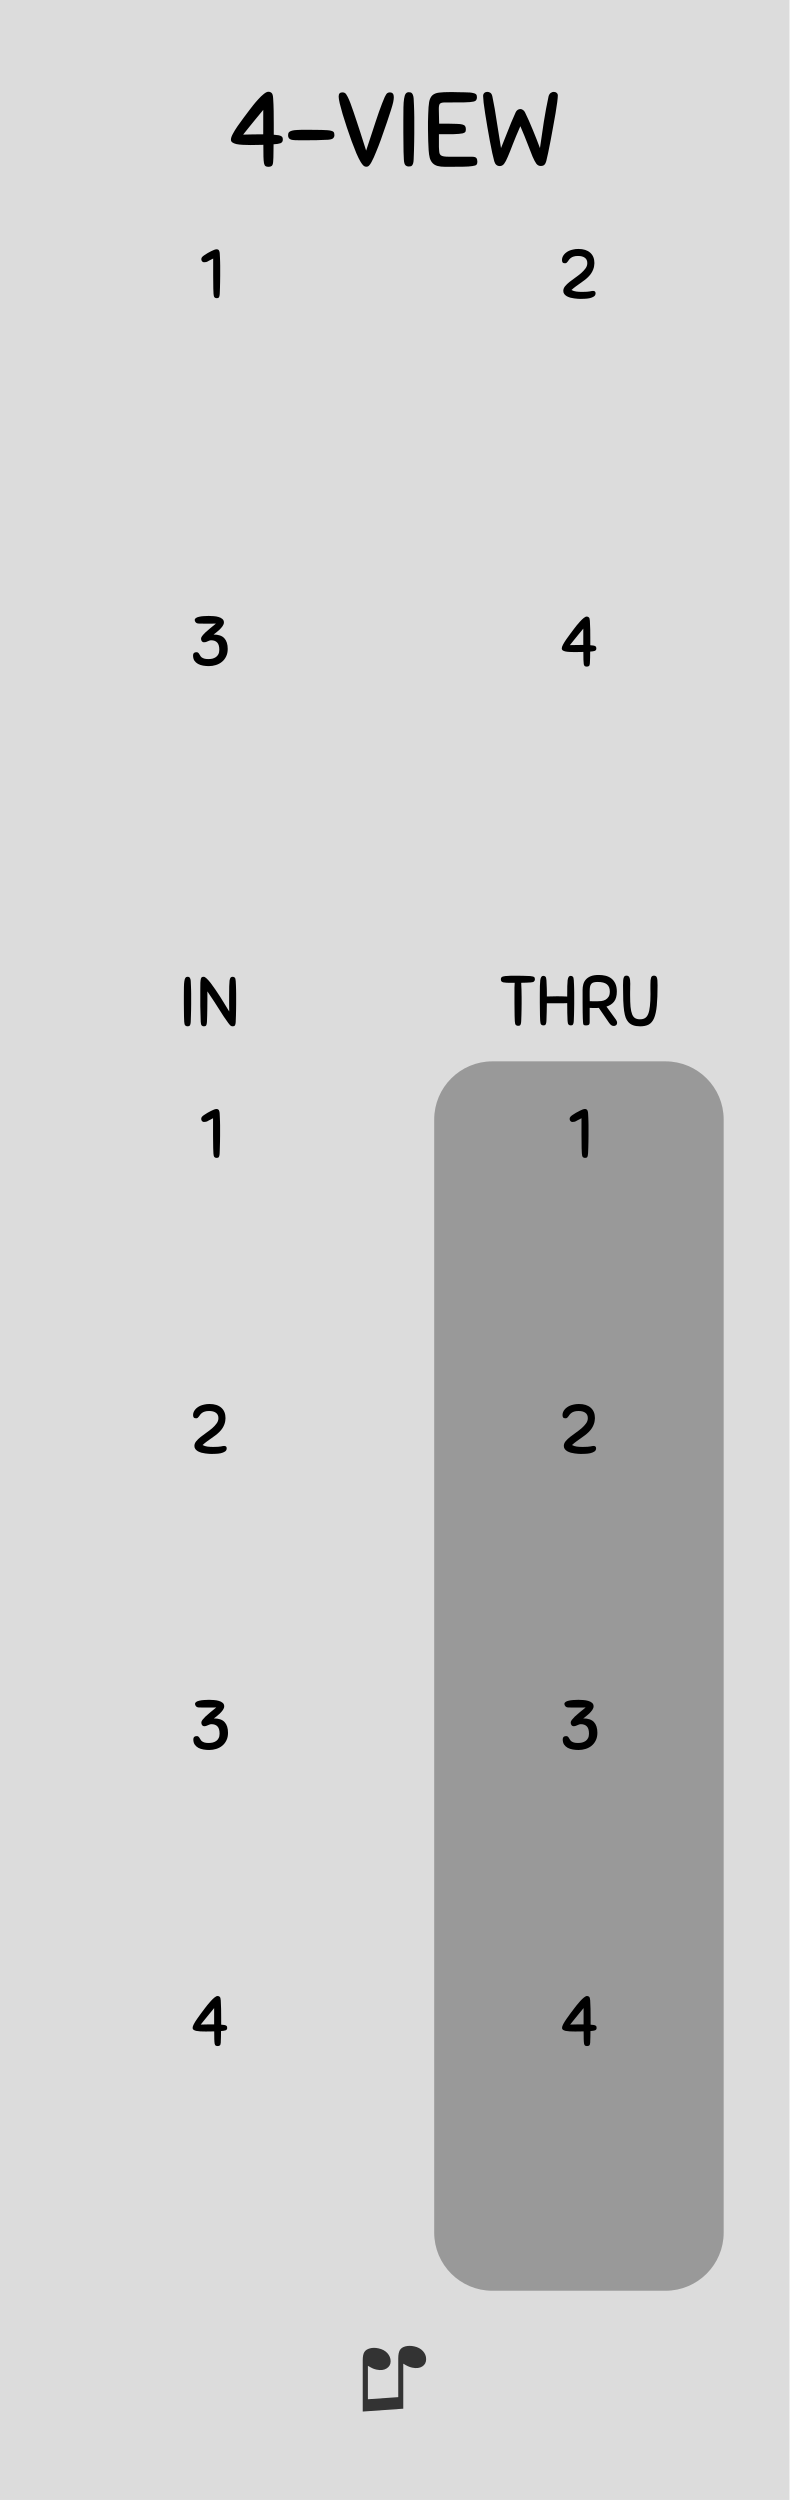
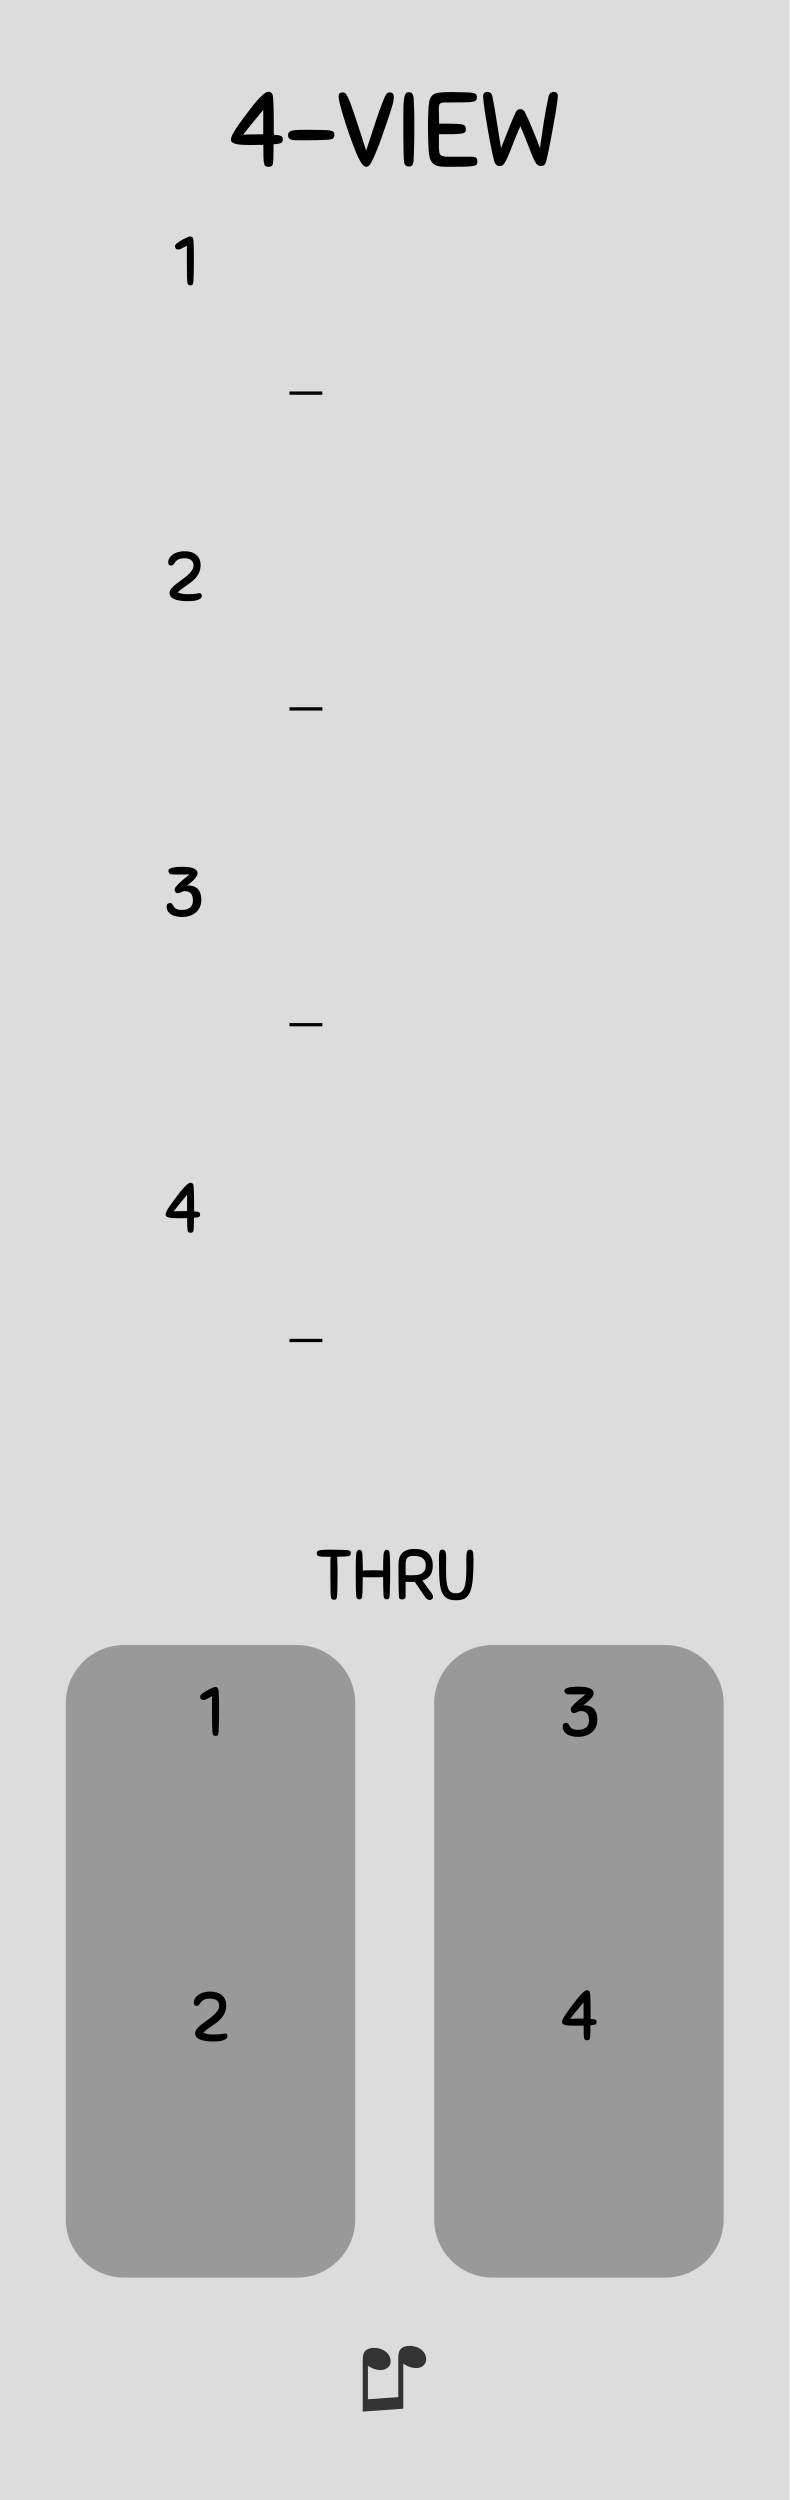
<svg xmlns="http://www.w3.org/2000/svg" width="120" height="380" viewBox="0 0 31.75 100.542">
  <path d="M0 0h31.75v100.541H0zm0 0" fill="#dcdcdc" />
-   <rect rx="2.34" ry="2.34" y="42.684" x="17.462" height="49.443" width="11.642" fill="#999" paint-order="stroke markers fill" />
+   <rect rx="2.34" ry="2.34" y="66.159" x="17.462" height="25.439" width="11.642" fill="#999" paint-order="stroke markers fill" />
  <g style="line-height:1.25">
    <path word-spacing="0" letter-spacing="0" font-weight="400" aria-label="♫" font-size="3.528" style="-inkscape-font-specification:'Arial, Normal';font-variant-ligatures:normal;font-variant-caps:normal;font-variant-numeric:normal;font-feature-settings:normal;text-align:start" d="M16.218 96.87l-1.63.115v-2.06q0-.23.065-.333.064-.104.22-.147.153-.043.347-.002.224.047.357.19.133.146.133.33 0 .186-.158.286-.157.103-.407.05-.082-.018-.144-.044-.063-.027-.205-.11v1.345l1.22-.085v-1.554q0-.225.065-.337.065-.11.225-.151.16-.04.349 0 .223.047.354.19.129.14.129.325 0 .195-.156.294-.155.1-.407.047-.16-.034-.357-.16z" font-family="Arial" fill="#333" />
  </g>
  <g style="line-height:1.25">
    <path d="M11.002 5.803q-.004.161-.004.351 0 .191-.013.356-.009.127-.06.165-.046.034-.13.034-.077 0-.12-.03-.037-.025-.058-.114-.017-.093-.022-.267-.004-.177-.004-.474-.14 0-.267.005-.127.004-.245.004-.178 0-.326-.009-.144-.008-.25-.03-.101-.025-.16-.067-.056-.042-.056-.11 0-.093.077-.233.076-.144.19-.309t.241-.334l.242-.322q.05-.068.144-.186.097-.123.207-.242.11-.123.22-.211.11-.09.186-.09.072 0 .127.047.055.047.064.216.017.246.021.517.004.266.004.529v.419q.119.008.19.021.073.013.11.038.039.021.052.055.012.034.012.085 0 .106-.097.144-.097.034-.275.042zm-.415-1.384l-.318.385-.22.271q-.089.114-.156.195l-.115.144q.195-.009.398-.009.208-.004.41-.004zm2.583 1.202q-.196.009-.45.017-.254.004-.6.004-.145 0-.246-.004-.102-.004-.165-.021-.064-.021-.094-.064-.03-.042-.03-.118 0-.038.01-.068.008-.034.037-.06.03-.025.08-.042.056-.02.14-.03.064-.003.11-.008.051-.004.098-.004.047-.004.097-.004h.127q.229 0 .44.004.212 0 .44.013.103.008.158.025.055.013.084.038.03.026.034.06.009.033.009.076 0 .076-.055.127-.051.05-.225.06zm1.775.889q-.055.102-.102.148-.042.047-.11.047t-.118-.047q-.051-.046-.11-.144-.077-.127-.174-.351-.093-.224-.19-.487-.098-.267-.191-.55-.093-.284-.17-.534-.071-.25-.118-.436-.042-.19-.042-.27 0-.085.034-.128.034-.042.13-.042.056 0 .094.03.042.025.106.152.05.097.11.254t.123.347q.067.19.135.402l.136.415.127.398q.059.19.11.343.05-.157.114-.347l.131-.398.136-.415q.067-.211.135-.398l.127-.343q.06-.156.106-.258.06-.123.102-.152.046-.03.093-.03.097 0 .131.05.038.047.038.14 0 .085-.025.204-.026.118-.09.317-.058.195-.16.487l-.25.716q-.038.114-.089.237-.046.122-.097.24-.047.115-.093.221-.047.106-.09.182zm1.297-.093q-.008-.152-.013-.318 0-.165-.004-.355-.004-.19-.004-.41v-.5q0-.3.004-.513.004-.215.026-.35.02-.136.063-.2.047-.063.123-.063.038 0 .072.008.034.009.06.038.025.026.042.08.02.051.025.136l.013.271.008.237q.004.114.004.241v.644q0 .173-.004.343l-.008.343q-.005.173-.013.364-.004.101-.021.156-.017.055-.043.085-.025.03-.059.034-.034.008-.076.008-.076 0-.131-.05-.055-.055-.064-.229zm.996-.381q-.009-.136-.017-.368-.009-.233-.009-.479v-.288l.009-.309q.008-.313.038-.49.034-.178.127-.267.097-.09.27-.11.174-.022.462-.022h.09q.088 0 .21.005.123 0 .255.004l.224.008q.093.009.148.026.06.012.09.038.029.021.037.055.009.03.009.068 0 .097-.055.144-.055.042-.225.055-.084.008-.25.012h-.33q-.169 0-.304.004h-.17q-.11.005-.156.051-.043.043-.043.208l.004.186q.009.144.009.406h.351q.225 0 .364.009.144.004.22.025.081.021.11.068.03.047.03.123 0 .038-.008.072-.004.03-.034.055-.03.02-.085.038-.055.013-.156.021-.123.008-.233.013h-.568v.516l.009.144q.004.068.017.114.017.047.055.077.042.03.118.042.08.013.212.013h.91q.148 0 .187.055.038.055.038.148 0 .076-.034.118-.034.038-.165.055-.127.022-.386.026-.254.004-.702.004-.19 0-.314-.034-.122-.034-.198-.114-.077-.08-.115-.208-.034-.13-.046-.317zm3.499-1.516q.025-.059.076-.097.055-.038.114-.038.055 0 .106.038.051.034.08.093.162.33.318.716.157.38.284.724.072-.525.156-1.059.085-.533.19-1.02.014-.055.039-.089.025-.038.055-.055.03-.021.06-.03.033-.008.054-.008.072 0 .119.042.046.038.046.106 0 .076-.025.271-.025.19-.068.449-.042.254-.097.542-.05.287-.102.554-.05.267-.097.487-.047.22-.076.334-.026.098-.076.149-.051.046-.149.046-.101 0-.173-.089-.068-.093-.153-.288-.08-.194-.194-.495-.115-.305-.297-.728-.186.423-.304.728-.115.305-.2.5-.08.194-.152.288-.072.088-.17.088-.168 0-.224-.194-.033-.115-.08-.33-.047-.22-.097-.487l-.098-.55q-.05-.289-.089-.543-.038-.254-.063-.444-.021-.195-.021-.271 0-.072.046-.119.047-.046.132-.046.059 0 .114.038.055.034.08.144.102.487.178 1.02.08.534.17 1.059.13-.31.262-.657.131-.347.326-.779z" style="-inkscape-font-specification:'Sniglet, Normal';font-variant-ligatures:normal;font-variant-caps:normal;font-variant-numeric:normal;font-feature-settings:normal;text-align:start" aria-label="4-VIEW" font-weight="400" font-size="4.233" font-family="Sniglet" letter-spacing="0" word-spacing="0" />
  </g>
  <g style="line-height:1.25">
-     <path d="M21.325 39.511q-.079.006-.169.009l-.195.005.006.144.006.133q.002.068.002.141.003.073.003.164v.245q0 .116-.003.235l-.005.234q-.003.118-.009.245-.003.068-.014.105-.008.036-.025.056-.017.02-.04.023-.022.005-.05.005-.051 0-.088-.034-.034-.036-.04-.152-.005-.102-.008-.214 0-.113-.003-.243t-.003-.28v-.606q.003-.116.009-.2h-.116q-.118 0-.203-.003-.082-.003-.136-.015-.053-.014-.079-.042-.022-.028-.022-.079 0-.025.005-.045.006-.023.026-.04.02-.02.054-.03.036-.012.093-.018l.096-.005.084-.006q.043-.003.088-.003h.104q.167 0 .313.003.15.003.317.011.067.006.104.017.037.009.056.026.02.017.023.04.006.022.006.05 0 .05-.037.085-.034.034-.15.04zm1.5 1.541l-.011-.319q-.003-.17-.003-.39-.09.004-.192.006h-.44q-.105 0-.186-.002l-.006.344q-.003.164-.011.358-.003.068-.014.105-.009.036-.026.056-.017.02-.04.023-.019.005-.047.005-.051 0-.085-.033-.034-.037-.04-.153-.005-.101-.008-.212 0-.11-.003-.237t-.003-.273v-.333q0-.2.003-.342.003-.144.014-.234.014-.09.043-.133.028-.042.079-.042.048 0 .084.03.037.032.043.145l.008.175.006.152q.003.074.003.153v.175q.211-.009.414-.009.1 0 .198.003l.206.008v-.081q0-.2.003-.342.003-.144.014-.234.014-.09.042-.133.029-.042.08-.042.047 0 .084.03.037.032.042.145l.009.18.005.159q.003.076.003.16v.429q0 .116-.003.229l-.005.229q-.003.115-.009.242-.002.068-.014.105-.008.036-.025.056-.017.02-.04.023-.02.005-.048.005-.05 0-.084-.034-.034-.036-.04-.152zm1.257-.519l-.082.005h-.178q-.048 0-.107-.005v.573q0 .09-.045.113-.042.02-.107.02-.034 0-.054-.006-.02-.003-.034-.014-.011-.014-.02-.04-.005-.025-.008-.07-.006-.051-.008-.147l-.006-.254q0-.155-.003-.375v-.523q0-.115.028-.223.029-.11.102-.191.073-.085.198-.136.127-.05.321-.05.139 0 .268.03.133.031.235.108.101.076.163.206t.062.324q0 .26-.112.404-.11.14-.305.2l.378.52q.05.067.05.138 0 .056-.039.087-.036.034-.093.034-.062 0-.107-.034-.045-.036-.085-.093zm.443-.658q0-.194-.118-.288-.116-.096-.37-.096-.093 0-.155.017-.062.015-.099.057-.037.042-.054.118-.014.074-.014.19v.191q0 .11.003.2.065.004.144.004h.152q.08 0 .167-.009.09-.011.166-.05.077-.043.127-.12.051-.078.051-.214zm1.211 1.4q-.321 0-.47-.175-.06-.068-.102-.172-.04-.107-.065-.277-.023-.169-.034-.417-.009-.251-.009-.61 0-.116.006-.189.005-.076.022-.118.017-.046.043-.063.028-.017.07-.017.082 0 .116.074.034.073.034.254 0 .062-.003.11v.099q0 .048-.003.107v.144q0 .282.017.468.02.187.065.3.045.11.121.155.08.045.195.045.122 0 .2-.048.082-.05.13-.167.048-.118.068-.313.023-.195.023-.485 0-.127-.003-.218V39.6q0-.105.006-.175.008-.07.022-.11.017-.043.045-.06.028-.017.07-.017.043 0 .071.017.029.017.046.06.016.042.022.118.006.074.006.192 0 .497-.031.819-.031.318-.11.505-.08.183-.218.257-.135.07-.35.07z" style="-inkscape-font-specification:'Sniglet, Normal';font-variant-ligatures:normal;font-variant-caps:normal;font-variant-numeric:normal;font-feature-settings:normal;text-align:start" aria-label="THRU" font-weight="400" font-size="2.822" font-family="Sniglet" letter-spacing="0" word-spacing="0" />
+     <path d="M13.922 62.594q-.079.006-.169.009l-.195.005.006.144.006.133q.002.068.002.14.003.074.003.165v.245q0 .116-.003.235l-.005.234q-.003.118-.009.245-.003.068-.014.105-.008.036-.025.056-.017.02-.04.023-.022.005-.05.005-.05 0-.088-.034-.034-.036-.04-.152-.005-.102-.008-.214 0-.113-.003-.243t-.003-.28v-.606q.003-.116.01-.2h-.117q-.118 0-.203-.003-.082-.003-.136-.015-.053-.014-.079-.042-.022-.028-.022-.08 0-.024.005-.044.006-.023.026-.04.02-.02.054-.03.036-.012.093-.018l.096-.005.084-.006q.043-.003.088-.003h.104q.167 0 .313.003.15.003.317.01.067.007.104.018.037.009.056.026.02.017.023.04.006.022.006.05 0 .05-.037.085-.034.034-.15.04zm1.5 1.54l-.01-.318q-.004-.17-.004-.39-.09.004-.192.006h-.44q-.105 0-.186-.002l-.006.344q-.003.164-.01.358-.004.068-.015.105-.009.036-.026.056-.017.02-.04.023-.019.005-.047.005-.05 0-.085-.033-.034-.037-.04-.153-.005-.101-.008-.212 0-.11-.003-.237t-.003-.273v-.333q0-.2.003-.342.003-.144.014-.234.014-.09.043-.133.028-.042.08-.042.047 0 .083.03.037.032.043.145l.008.175.006.152q.003.074.003.153v.175q.211-.01.414-.01.1 0 .198.004l.206.008v-.081q0-.2.003-.342.003-.144.014-.234.014-.09.042-.133.03-.042.08-.042.047 0 .084.03.037.032.042.145l.01.18.004.159q.003.076.003.16v.429q0 .116-.003.229l-.005.229q-.003.115-.009.242-.002.068-.014.105-.008.036-.025.056-.017.02-.04.023-.02.005-.048.005-.05 0-.084-.034-.034-.036-.04-.152zm1.257-.518l-.082.005h-.178q-.048 0-.107-.005v.573q0 .09-.045.113-.042.02-.107.02-.034 0-.054-.006-.02-.003-.034-.014-.01-.014-.02-.04-.005-.025-.008-.07-.006-.051-.008-.147l-.006-.254q0-.155-.003-.375v-.523q0-.115.028-.223.03-.11.102-.191.073-.085.198-.136.127-.05.321-.05.14 0 .268.03.133.03.235.108.101.076.163.206t.062.324q0 .26-.112.404-.11.14-.305.2l.378.52q.05.067.05.138 0 .056-.039.087-.036.034-.093.034-.062 0-.107-.034-.045-.036-.085-.093zm.443-.658q0-.194-.118-.288-.116-.096-.37-.096-.093 0-.155.017-.062.015-.099.057-.037.042-.054.118-.014.074-.014.19v.19q0 .11.003.2.065.005.144.005h.152q.08 0 .167-.01.09-.01.166-.05.077-.042.127-.12.051-.077.051-.213zm1.211 1.4q-.32 0-.47-.175-.06-.068-.102-.172-.04-.107-.065-.277-.023-.17-.034-.417-.009-.251-.009-.61 0-.116.006-.19.005-.075.022-.117.017-.046.043-.063.028-.017.07-.017.082 0 .116.074.034.073.034.254 0 .062-.003.11v.099q0 .048-.003.107v.144q0 .282.017.468.02.187.065.3.045.11.121.155.08.045.195.045.122 0 .2-.048.082-.05.13-.167.048-.118.068-.313.023-.195.023-.485 0-.127-.003-.218v-.162q0-.105.006-.175.008-.07.022-.11.017-.043.045-.06.028-.017.07-.017.043 0 .071.017.03.017.046.06.016.042.022.118.006.074.006.192 0 .497-.03.819-.032.318-.11.505-.08.183-.219.257-.135.07-.35.07z" style="-inkscape-font-specification:'Sniglet, Normal';font-variant-ligatures:normal;font-variant-caps:normal;font-variant-numeric:normal;font-feature-settings:normal;text-align:start" aria-label="THRU" font-weight="400" font-size="2.822" letter-spacing="0" word-spacing="0" font-family="Sniglet" />
  </g>
  <g style="line-height:1.25">
-     <path d="M7.408 41.089q-.005-.102-.008-.212 0-.11-.003-.237t-.003-.274v-.333q0-.2.003-.341.003-.144.017-.234.014-.09.042-.133.031-.042.082-.042.026 0 .048.005.023.006.04.026.017.017.028.053.014.034.017.09.006.102.008.181l.006.158q.003.076.003.161v.429q0 .116-.003.229l-.006.228q-.002.116-.008.243-.003.068-.014.104-.011.037-.028.057-.017.02-.04.022-.023.006-.05.006-.052 0-.088-.034-.037-.037-.043-.152zm1.765.042q-.09-.124-.172-.245l-.173-.271q-.09-.147-.208-.325-.116-.18-.28-.42v.38q0 .167-.003.311l-.005.271q-.003.127-.009.254-.003.068-.014.104-.008.037-.025.057-.017.02-.04.022-.02.006-.048.006-.05 0-.084-.034-.034-.036-.04-.152-.014-.31-.017-.621v-.646q0-.19.003-.297.006-.107.02-.16.017-.054.042-.068.028-.014.073-.014.046 0 .119.07.073.068.16.18.088.114.187.26.102.147.2.302.1.156.19.308l.169.277q-.003-.133-.003-.291v-.356q0-.223.003-.367.003-.146.014-.231.014-.085.042-.119.029-.033.08-.033.047 0 .084.03.037.032.042.145l.009.18.005.158q.003.076.003.161v.429q0 .116-.003.229l-.005.228q-.003.116-.009.243-.002.068-.014.104-.008.037-.025.057-.017.02-.04.022-.02.006-.048.006-.048 0-.081-.028-.034-.028-.1-.116z" style="-inkscape-font-specification:'Sniglet, Normal';font-variant-ligatures:normal;font-variant-caps:normal;font-variant-numeric:normal;font-feature-settings:normal;text-align:start" aria-label="IN" font-weight="400" font-size="2.822" font-family="Sniglet" letter-spacing="0" word-spacing="0" />
+     <path d="M7.529 11.292q-.006-.102-.01-.212l-.001-.237q-.003-.127-.003-.273v-.686l-.17.087q-.07.045-.112.054-.04.008-.088.008-.042 0-.076-.036-.031-.037-.031-.088 0-.05.034-.087.036-.04.084-.07.062-.043.133-.086.073-.042.14-.076.069-.036.125-.056.06-.023.099-.023.02 0 .04.006.022.005.04.022.019.017.03.054.014.034.017.093l.009.178.005.15q.003.07.003.15v.425q0 .116-.003.23l-.005.227q-.003.116-.01.243-.002.068-.013.105-.01.036-.025.056-.017.02-.04.023-.02.005-.048.005-.05 0-.085-.034-.033-.036-.04-.152z" style="-inkscape-font-specification:'Sniglet, Normal';font-variant-ligatures:normal;font-variant-caps:normal;font-variant-numeric:normal;font-feature-settings:normal;text-align:start" font-size="2.822" aria-label="1" font-weight="400" letter-spacing="0" word-spacing="0" font-family="Sniglet" />
  </g>
  <g style="line-height:1.25">
-     <path d="M8.587 11.806q-.006-.102-.009-.212l-.002-.237q-.003-.127-.003-.273v-.686l-.17.087q-.07.045-.112.054-.04.008-.088.008-.042 0-.076-.036-.031-.037-.031-.088 0-.05.034-.087.036-.04.084-.07.062-.043.133-.086.073-.042.141-.076.068-.036.124-.056.06-.023.099-.023.02 0 .04.006.022.005.04.022.019.017.03.054.014.034.017.093l.009.178.005.15q.003.07.003.15v.425q0 .116-.003.229l-.005.228q-.003.116-.009.243-.003.068-.014.105-.009.036-.025.056-.017.02-.04.023-.02.005-.048.005-.05 0-.085-.034-.033-.036-.04-.152z" style="-inkscape-font-specification:'Sniglet, Normal';font-variant-ligatures:normal;font-variant-caps:normal;font-variant-numeric:normal;font-feature-settings:normal;text-align:start" font-size="2.822" font-family="Sniglet" aria-label="1" font-weight="400" letter-spacing="0" word-spacing="0" />
+     <path d="M7.408 22.451q-.102 0-.17.022-.067.02-.112.054t-.074.07l-.05.071q-.023.034-.05.057-.027.02-.066.02-.068 0-.096-.034-.025-.037-.025-.096 0-.125.093-.232.028-.034.076-.07.05-.04.118-.07.071-.032.161-.05.093-.024.21-.024.307 0 .476.15.17.15.17.42 0 .053-.012.118-.008.065-.037.136-.025.07-.073.146-.048.077-.127.156-.07.07-.15.13-.079.06-.163.118l-.178.127q-.09.065-.183.15.09.048.194.062.105.014.235.014.12 0 .194-.006.074-.005.12-.014l.07-.014q.025-.006.053-.006.104 0 .104.096 0 .085-.07.13t-.17.068q-.098.02-.203.023-.104.005-.172.005-.037 0-.104-.005-.065-.003-.14-.015-.078-.01-.157-.03-.076-.023-.14-.057-.063-.037-.102-.088-.04-.053-.04-.127 0-.098.07-.186.074-.09.181-.175.108-.087.232-.172.124-.087.231-.178.107-.093.178-.192.073-.098.073-.214 0-.144-.098-.215-.096-.073-.277-.073z" style="-inkscape-font-specification:'Sniglet, Normal';font-variant-ligatures:normal;font-variant-caps:normal;font-variant-numeric:normal;font-feature-settings:normal;text-align:start" font-size="2.822" aria-label="2" font-weight="400" letter-spacing="0" word-spacing="0" font-family="Sniglet" />
  </g>
  <g style="line-height:1.25">
-     <path d="M23.244 10.294q-.102 0-.17.022-.067.02-.112.054t-.074.07l-.05.071q-.023.034-.051.057-.026.02-.065.02-.068 0-.096-.034-.025-.037-.025-.096 0-.125.093-.232.028-.034.076-.07.05-.04.118-.071.071-.031.161-.05.093-.023.21-.023.307 0 .476.15.17.149.17.42 0 .053-.012.118-.008.065-.037.136-.025.07-.073.146-.048.077-.127.156-.07.07-.15.13-.079.059-.163.118l-.178.127q-.09.065-.183.15.09.048.194.062.105.014.235.014.12 0 .194-.006.074-.005.119-.014l.07-.014q.026-.006.054-.006.104 0 .104.096 0 .085-.07.13t-.17.068q-.098.02-.203.023-.104.005-.172.005-.037 0-.104-.005-.065-.003-.141-.015-.077-.01-.156-.03-.076-.023-.14-.057-.063-.037-.102-.088-.04-.053-.04-.127 0-.098.07-.186.074-.09.181-.175.108-.087.232-.172.124-.087.231-.178.107-.093.178-.192.073-.098.073-.214 0-.144-.098-.215-.096-.073-.277-.073z" style="-inkscape-font-specification:'Sniglet, Normal';font-variant-ligatures:normal;font-variant-caps:normal;font-variant-numeric:normal;font-feature-settings:normal;text-align:start" font-size="2.822" font-family="Sniglet" aria-label="2" font-weight="400" letter-spacing="0" word-spacing="0" />
+     <path d="M6.945 35.167q-.09 0-.132-.045-.043-.048-.043-.096 0-.05.048-.082.048-.033.127-.05.08-.02.18-.026.103-.008.207-.008.087 0 .195.008.107.006.2.034.093.026.155.08.062.05.062.14 0 .07-.053.147-.054.076-.124.144-.071.068-.142.121l-.098.074q.299 0 .434.15.136.15.136.428 0 .175-.065.305-.062.13-.17.217-.104.085-.242.127-.136.043-.28.043-.118 0-.234-.02-.113-.02-.203-.068-.09-.05-.147-.132-.053-.085-.053-.21 0-.13.14-.13.043 0 .066.023.025.02.042.051.02.028.04.065.02.037.056.068.04.028.102.05.064.02.169.02.082 0 .16-.016.08-.02.142-.063.062-.042.099-.112.04-.074.04-.18 0-.21-.088-.297-.085-.088-.24-.088-.04 0-.074.014-.034.012-.067.028l-.07.03q-.038.01-.083.01-.045 0-.08-.04-.033-.042-.033-.107 0-.045.043-.104.045-.06.12-.136.08-.076.19-.166.11-.093.246-.2h-.068l-.076.002h-.347q-.102-.003-.187-.003z" style="-inkscape-font-specification:'Sniglet, Normal';font-variant-ligatures:normal;font-variant-caps:normal;font-variant-numeric:normal;font-feature-settings:normal;text-align:start" font-size="2.822" aria-label="3" font-weight="400" letter-spacing="0" word-spacing="0" font-family="Sniglet" />
  </g>
  <g style="line-height:1.25">
-     <path d="M8.006 25.078q-.09 0-.132-.045-.043-.048-.043-.096 0-.05.048-.082.048-.033.127-.05.08-.02.18-.026.103-.008.207-.008.087 0 .195.008.107.006.2.034.093.026.155.08.062.05.062.14 0 .07-.053.147-.054.076-.124.144-.071.068-.142.121l-.098.074q.299 0 .434.15.136.149.136.428 0 .175-.065.305-.062.13-.17.217-.104.085-.242.127-.136.043-.28.043-.118 0-.234-.02-.113-.02-.203-.068-.09-.05-.147-.132-.053-.085-.053-.21 0-.13.14-.13.043 0 .066.023.025.02.042.051.02.028.04.065.02.037.056.068.04.028.102.05.064.02.169.02.082 0 .16-.016.08-.02.142-.063.062-.042.099-.112.04-.074.04-.181 0-.209-.088-.296-.085-.088-.24-.088-.04 0-.074.014-.034.012-.067.028l-.07.029q-.038.01-.083.01-.045 0-.079-.039-.034-.042-.034-.107 0-.045.043-.104.045-.06.121-.136.079-.076.19-.166.11-.093.245-.2h-.068l-.076.002h-.347q-.102-.003-.187-.003z" style="-inkscape-font-specification:'Sniglet, Normal';font-variant-ligatures:normal;font-variant-caps:normal;font-variant-numeric:normal;font-feature-settings:normal;text-align:start" font-size="2.822" font-family="Sniglet" aria-label="3" font-weight="400" letter-spacing="0" word-spacing="0" />
+     <path d="M7.8 48.974q-.002.107-.002.234t-.01.237q-.004.085-.04.11-.03.023-.086.023-.05 0-.08-.02-.024-.017-.04-.076-.01-.062-.012-.178-.003-.118-.003-.316-.093 0-.178.003-.085.003-.164.003-.118 0-.217-.006-.096-.005-.166-.02-.068-.017-.108-.045-.036-.028-.036-.073 0-.062.05-.155.05-.096.127-.206.077-.11.16-.223l.162-.215.096-.124q.065-.082.138-.16.074-.083.147-.142.073-.06.124-.06.048 0 .085.032.037.03.042.144.012.163.014.344.003.178.003.353v.28q.08.005.127.013.048.01.074.026.025.014.033.036.009.023.009.057 0 .07-.065.096-.065.022-.183.028zm-.276-.923l-.212.257-.146.18q-.06.077-.105.13l-.076.096q.13-.005.265-.005.139-.003.274-.003z" style="-inkscape-font-specification:'Sniglet, Normal';font-variant-ligatures:normal;font-variant-caps:normal;font-variant-numeric:normal;font-feature-settings:normal;text-align:start" font-size="2.822" aria-label="4" font-weight="400" letter-spacing="0" word-spacing="0" font-family="Sniglet" />
+   </g>
+   <rect rx="2.34" ry="2.34" y="66.159" x="2.645" height="25.439" width="11.642" fill="#999" paint-order="stroke markers fill" />
+   <g style="line-height:1.25">
+     <path d="M8.54 69.626q-.005-.101-.008-.211 0-.11-.003-.237t-.003-.274v-.686l-.17.088q-.07.045-.112.053-.04.009-.087.009-.043 0-.076-.037-.031-.036-.031-.087t.033-.088q.037-.04.085-.07.062-.043.133-.085.073-.042.14-.076.069-.037.125-.057.06-.022.099-.022.02 0 .04.005.022.006.039.023.02.017.03.054.015.033.018.093l.008.178.006.15q.003.07.003.149v.426q0 .116-.003.228l-.006.23-.008.242q-.003.067-.014.104-.01.037-.026.057-.017.02-.04.022-.02.006-.047.006-.051 0-.085-.034-.034-.037-.04-.152z" style="-inkscape-font-specification:'Sniglet, Normal';font-variant-ligatures:normal;font-variant-caps:normal;font-variant-numeric:normal;font-feature-settings:normal;text-align:start" font-size="2.822" aria-label="1" font-weight="400" letter-spacing="0" word-spacing="0" font-family="Sniglet" />
  </g>
  <g style="line-height:1.25">
-     <path d="M23.735 26.205q-.003.107-.003.234t-.009.237q-.005.085-.04.11-.03.023-.087.023-.05 0-.079-.02-.025-.017-.04-.076-.01-.062-.013-.178-.003-.118-.003-.316-.093 0-.178.003-.085.003-.164.003-.118 0-.217-.006-.096-.005-.166-.02-.068-.017-.108-.045-.036-.028-.036-.073 0-.062.05-.155.051-.096.127-.206.077-.11.161-.223l.161-.215.096-.124q.065-.082.138-.16.074-.083.147-.142.073-.06.124-.06.048 0 .085.032.037.03.042.144.012.163.014.344.003.178.003.353v.28q.08.005.127.013.048.009.074.026.025.014.033.036.009.023.009.057 0 .07-.065.096-.065.022-.183.028zm-.277-.923l-.212.257-.146.18q-.06.077-.105.13l-.076.096q.13-.005.265-.005.139-.003.274-.003z" style="-inkscape-font-specification:'Sniglet, Normal';font-variant-ligatures:normal;font-variant-caps:normal;font-variant-numeric:normal;font-feature-settings:normal;text-align:start" font-size="2.822" font-family="Sniglet" aria-label="4" font-weight="400" letter-spacing="0" word-spacing="0" />
+     <path d="M8.437 80.376q-.1 0-.169.022-.068.02-.113.054t-.073.07l-.05.071q-.023.034-.052.057-.025.02-.065.02-.067 0-.096-.034-.025-.037-.025-.096 0-.125.093-.232.028-.034.076-.07.051-.04.12-.07.07-.032.16-.05.093-.024.21-.024.306 0 .476.15.17.15.17.42 0 .053-.012.118-.009.065-.037.136-.025.07-.073.146-.048.077-.127.156-.07.07-.15.13-.08.06-.164.118l-.178.127q-.09.065-.183.15.09.048.195.062.104.014.234.014.121 0 .195-.006.073-.005.118-.014l.07-.014q.026-.006.054-.006.105 0 .105.096 0 .085-.07.13t-.17.068q-.099.02-.203.023-.105.005-.172.005-.037 0-.105-.005-.065-.003-.14-.015-.077-.01-.156-.03-.076-.023-.14-.057-.063-.037-.103-.088-.04-.053-.04-.127 0-.098.071-.186.074-.09.18-.175.108-.087.232-.172.124-.087.232-.178.107-.093.177-.192.074-.098.074-.214 0-.144-.099-.215-.096-.073-.277-.073z" style="-inkscape-font-specification:'Sniglet, Normal';font-variant-ligatures:normal;font-variant-caps:normal;font-variant-numeric:normal;font-feature-settings:normal;text-align:start" font-size="2.822" aria-label="2" font-weight="400" letter-spacing="0" word-spacing="0" font-family="Sniglet" />
  </g>
  <g style="line-height:1.25">
-     <path d="M8.583 46.38q-.006-.101-.009-.211 0-.11-.003-.237t-.003-.274v-.686l-.169.088q-.07.045-.113.053-.04.009-.087.009-.043 0-.076-.037-.031-.036-.031-.087t.033-.088q.037-.04.085-.07.062-.043.133-.085.073-.042.14-.076.069-.037.125-.057.06-.022.099-.022.02 0 .04.005.022.006.039.023.02.017.03.054.015.033.018.093l.008.178.006.15q.003.07.003.149v.426q0 .116-.003.228l-.006.23-.008.242q-.003.067-.014.104-.009.037-.026.057-.017.02-.04.022-.019.006-.047.006-.051 0-.085-.034-.034-.037-.04-.152z" style="-inkscape-font-specification:'Sniglet, Normal';font-variant-ligatures:normal;font-variant-caps:normal;font-variant-numeric:normal;font-feature-settings:normal;text-align:start" font-size="2.822" font-family="Sniglet" aria-label="1" font-weight="400" letter-spacing="0" word-spacing="0" />
+     <path d="M22.873 68.14q-.09 0-.132-.045-.043-.048-.043-.096 0-.05.048-.082.048-.034.127-.05.08-.02.18-.026.103-.01.207-.01.087 0 .195.01.107.006.2.034.093.025.155.079.062.05.062.14 0 .07-.053.148-.054.076-.124.144-.071.067-.142.12l-.098.074q.299 0 .434.15.136.15.136.429 0 .175-.065.305-.062.13-.17.217-.104.085-.242.127-.136.042-.28.042-.118 0-.234-.02-.113-.02-.203-.067-.09-.05-.147-.133-.053-.084-.053-.21 0-.13.14-.13.043 0 .066.024.025.02.042.05.02.029.04.066.02.037.056.068.04.028.102.05.064.02.169.02.082 0 .16-.017.08-.02.142-.062.062-.042.099-.113.04-.073.04-.18 0-.21-.088-.297-.085-.087-.24-.087-.04 0-.074.014-.034.01-.067.028l-.07.028q-.038.012-.083.012-.045 0-.079-.04-.034-.042-.034-.107 0-.045.043-.105.045-.06.121-.135.079-.076.19-.166.11-.094.245-.2h-.068l-.076.002h-.347q-.102-.003-.187-.003z" style="-inkscape-font-specification:'Sniglet, Normal';font-variant-ligatures:normal;font-variant-caps:normal;font-variant-numeric:normal;font-feature-settings:normal;text-align:start" font-size="2.822" aria-label="3" font-weight="400" letter-spacing="0" word-spacing="0" font-family="Sniglet" />
  </g>
  <g style="line-height:1.25">
-     <path d="M23.4 46.38q-.006-.101-.009-.211l-.002-.237q-.003-.127-.003-.274v-.686l-.17.088q-.07.045-.112.053-.04.009-.088.009-.042 0-.076-.037-.031-.036-.031-.087t.034-.088q.036-.04.084-.07.063-.043.133-.085.073-.042.141-.076.068-.037.124-.057.06-.022.1-.022.019 0 .039.005.022.006.04.023.019.017.03.054.014.033.017.093l.009.178.005.15q.003.07.003.149v.426q0 .116-.003.228l-.005.23q-.003.115-.009.242-.003.067-.014.104-.008.037-.025.057-.017.02-.04.022-.02.006-.048.006-.05 0-.085-.034-.033-.037-.039-.152z" style="-inkscape-font-specification:'Sniglet, Normal';font-variant-ligatures:normal;font-variant-caps:normal;font-variant-numeric:normal;font-feature-settings:normal;text-align:start" font-size="2.822" font-family="Sniglet" aria-label="1" font-weight="400" letter-spacing="0" word-spacing="0" />
+     <path d="M23.746 81.449q-.003.107-.003.234t-.008.237q-.006.085-.04.11-.03.023-.087.023-.051 0-.08-.02-.025-.017-.039-.076-.011-.062-.014-.178-.003-.12-.003-.316-.093 0-.177.003l-.164.002q-.119 0-.217-.005-.096-.006-.167-.02-.068-.017-.107-.045-.037-.028-.037-.073 0-.063.05-.156.052-.096.128-.206.076-.11.16-.223l.162-.214.096-.124q.065-.082.138-.161.073-.082.147-.141.073-.06.124-.06.048 0 .085.03.036.033.042.145.011.164.014.345.003.178.003.352v.28q.079.005.127.014.048.009.073.025.026.015.034.037.008.023.008.057 0 .07-.064.096-.065.022-.184.028zm-.276-.923l-.212.257-.147.18q-.06.077-.104.13l-.077.096q.13-.006.266-.006l.274-.002z" style="-inkscape-font-specification:'Sniglet, Normal';font-variant-ligatures:normal;font-variant-caps:normal;font-variant-numeric:normal;font-feature-settings:normal;text-align:start" font-size="2.822" aria-label="4" font-weight="400" letter-spacing="0" word-spacing="0" font-family="Sniglet" />
  </g>
-   <g style="line-height:1.25">
-     <path d="M8.408 56.746q-.101 0-.169.022-.068.02-.113.054t-.073.07l-.05.071q-.023.034-.052.057-.025.02-.065.02-.067 0-.096-.034-.025-.037-.025-.096 0-.125.093-.232.028-.034.076-.07.051-.04.119-.071.07-.031.16-.05.094-.023.21-.023.307 0 .477.15.169.149.169.42 0 .053-.011.118-.009.065-.037.136-.025.07-.073.146-.048.077-.127.156-.071.07-.15.13-.08.059-.164.118l-.178.127q-.09.065-.183.15.09.048.195.062.104.014.234.014.121 0 .195-.006.073-.005.118-.014l.07-.014q.026-.006.054-.006.105 0 .105.096 0 .085-.07.13-.071.045-.17.068-.099.02-.203.023-.105.005-.172.005-.037 0-.105-.005-.065-.003-.14-.015-.077-.01-.156-.03-.076-.023-.141-.057-.062-.037-.102-.088-.04-.053-.04-.127 0-.098.071-.186.074-.09.18-.175.108-.087.232-.172.124-.087.232-.178.107-.093.177-.192.074-.098.074-.214 0-.144-.099-.215-.096-.073-.277-.073z" style="-inkscape-font-specification:'Sniglet, Normal';font-variant-ligatures:normal;font-variant-caps:normal;font-variant-numeric:normal;font-feature-settings:normal;text-align:start" font-size="2.822" font-family="Sniglet" aria-label="2" font-weight="400" letter-spacing="0" word-spacing="0" />
-   </g>
-   <g style="line-height:1.25">
-     <path d="M23.265 56.746q-.102 0-.17.022-.067.02-.112.054t-.074.07l-.05.071q-.023.034-.051.057-.026.02-.065.02-.068 0-.096-.034-.025-.037-.025-.096 0-.125.093-.232.028-.034.076-.07.05-.04.118-.071.071-.031.161-.05.093-.023.21-.023.307 0 .476.15.17.149.17.42 0 .053-.012.118-.008.065-.037.136-.025.07-.073.146-.048.077-.127.156-.07.07-.15.13-.078.059-.163.118l-.178.127q-.09.065-.183.15.09.048.194.062.105.014.235.014.12 0 .194-.006.074-.005.119-.014l.07-.014q.026-.006.054-.006.104 0 .104.096 0 .085-.07.13t-.17.068q-.098.02-.203.023-.104.005-.172.005-.037 0-.104-.005-.065-.003-.141-.015-.077-.01-.156-.03-.076-.023-.14-.057-.063-.037-.102-.088-.04-.053-.04-.127 0-.098.07-.186.074-.09.181-.175.108-.087.232-.172.124-.087.231-.178.107-.093.178-.192.073-.098.073-.214 0-.144-.098-.215-.096-.073-.277-.073z" style="-inkscape-font-specification:'Sniglet, Normal';font-variant-ligatures:normal;font-variant-caps:normal;font-variant-numeric:normal;font-feature-settings:normal;text-align:start" font-size="2.822" font-family="Sniglet" aria-label="2" font-weight="400" letter-spacing="0" word-spacing="0" />
-   </g>
-   <g style="line-height:1.25">
-     <path d="M8.018 68.67q-.09 0-.133-.046-.042-.048-.042-.096 0-.05.048-.082.048-.034.127-.05.08-.02.18-.026.102-.009.207-.009.087 0 .194.009.108.006.2.034.094.025.156.079.062.05.062.141 0 .07-.054.147-.053.076-.124.144-.07.067-.14.121l-.1.073q.3 0 .435.15.136.15.136.429 0 .175-.065.305-.062.13-.17.217-.104.085-.242.127-.136.042-.28.042-.118 0-.234-.02-.113-.02-.203-.067-.09-.05-.147-.133-.054-.084-.054-.209 0-.13.141-.13.043 0 .065.023.026.02.043.051.02.028.04.065.019.037.056.068.04.028.101.05.065.02.17.02.081 0 .16-.017.08-.02.142-.062.062-.042.098-.113.04-.073.04-.18 0-.21-.088-.297-.084-.087-.24-.087-.04 0-.073.014-.034.011-.068.028l-.07.028q-.037.012-.082.012-.045 0-.08-.04-.033-.042-.033-.107 0-.045.042-.105.046-.059.122-.135.079-.076.189-.166.11-.094.245-.2h-.067l-.077.002h-.347q-.101-.003-.186-.003z" style="-inkscape-font-specification:'Sniglet, Normal';font-variant-ligatures:normal;font-variant-caps:normal;font-variant-numeric:normal;font-feature-settings:normal;text-align:start" font-size="2.822" font-family="Sniglet" aria-label="3" font-weight="400" letter-spacing="0" word-spacing="0" />
-   </g>
-   <g style="line-height:1.25">
-     <path d="M22.873 68.67q-.09 0-.132-.046-.043-.048-.043-.096 0-.05.048-.082.048-.034.127-.05.08-.02.18-.026.103-.009.207-.009.087 0 .195.009.107.006.2.034.093.025.155.079.062.05.062.141 0 .07-.053.147-.054.076-.124.144-.071.067-.142.121l-.098.073q.299 0 .434.15.136.15.136.429 0 .175-.065.305-.062.13-.17.217-.104.085-.242.127-.136.042-.28.042-.118 0-.234-.02-.113-.02-.203-.067-.09-.05-.147-.133-.053-.084-.053-.209 0-.13.14-.13.043 0 .066.023.025.02.042.051.02.028.04.065.02.037.056.068.04.028.102.05.064.02.169.02.082 0 .16-.017.08-.02.142-.062.062-.042.099-.113.04-.073.04-.18 0-.21-.088-.297-.085-.087-.24-.087-.04 0-.074.014-.034.011-.067.028l-.07.028q-.038.012-.083.012-.045 0-.079-.04-.034-.042-.034-.107 0-.045.043-.105.045-.059.121-.135.079-.076.19-.166.11-.094.245-.2h-.068l-.076.002h-.347q-.102-.003-.187-.003z" style="-inkscape-font-specification:'Sniglet, Normal';font-variant-ligatures:normal;font-variant-caps:normal;font-variant-numeric:normal;font-feature-settings:normal;text-align:start" font-size="2.822" font-family="Sniglet" aria-label="3" font-weight="400" letter-spacing="0" word-spacing="0" />
-   </g>
-   <g style="line-height:1.25">
-     <path d="M8.889 81.682q-.003.107-.003.234t-.008.237q-.006.085-.04.11-.031.023-.087.023-.051 0-.08-.02-.025-.017-.039-.076-.011-.062-.014-.178-.003-.119-.003-.316-.093 0-.178.003l-.163.002q-.119 0-.218-.005-.096-.006-.166-.02-.068-.017-.107-.045-.037-.028-.037-.073 0-.063.05-.156.051-.096.128-.206.076-.11.16-.223.088-.115.161-.214l.096-.124q.065-.082.139-.161.073-.082.146-.141.074-.06.125-.06.048 0 .084.031.037.032.043.144.01.164.014.345.003.178.003.352v.28q.079.005.127.014.048.009.073.025.025.015.034.037.008.023.008.057 0 .07-.065.096-.065.022-.183.028zm-.277-.923l-.211.257-.147.18q-.06.077-.105.13l-.076.096q.13-.006.266-.006l.273-.002z" style="-inkscape-font-specification:'Sniglet, Normal';font-variant-ligatures:normal;font-variant-caps:normal;font-variant-numeric:normal;font-feature-settings:normal;text-align:start" font-size="2.822" font-family="Sniglet" aria-label="4" font-weight="400" letter-spacing="0" word-spacing="0" />
-   </g>
-   <g style="line-height:1.25">
-     <path d="M23.746 81.682q-.003.107-.003.234t-.008.237q-.006.085-.04.11-.03.023-.087.023-.051 0-.08-.02-.025-.017-.039-.076-.011-.062-.014-.178-.003-.119-.003-.316-.093 0-.177.003l-.164.002q-.119 0-.217-.005-.096-.006-.167-.02-.068-.017-.107-.045-.037-.028-.037-.073 0-.063.05-.156.052-.096.128-.206.076-.11.16-.223l.162-.214.096-.124q.065-.082.138-.161.073-.082.147-.141.073-.06.124-.06.048 0 .085.031.036.032.042.144.011.164.014.345.003.178.003.352v.28q.079.005.127.014.048.009.073.025.026.015.034.037.008.023.008.057 0 .07-.064.096-.065.022-.184.028zm-.276-.923l-.212.257-.147.18q-.06.077-.104.13l-.077.096q.13-.006.266-.006l.274-.002z" style="-inkscape-font-specification:'Sniglet, Normal';font-variant-ligatures:normal;font-variant-caps:normal;font-variant-numeric:normal;font-feature-settings:normal;text-align:start" font-size="2.822" font-family="Sniglet" aria-label="4" font-weight="400" letter-spacing="0" word-spacing="0" />
+   <g fill="none" stroke="#000" stroke-width=".132">
+     <path d="M12.965 15.81h-1.323M12.965 28.51h-1.323M12.965 41.21h-1.323M12.965 53.91h-1.323" />
  </g>
</svg>
